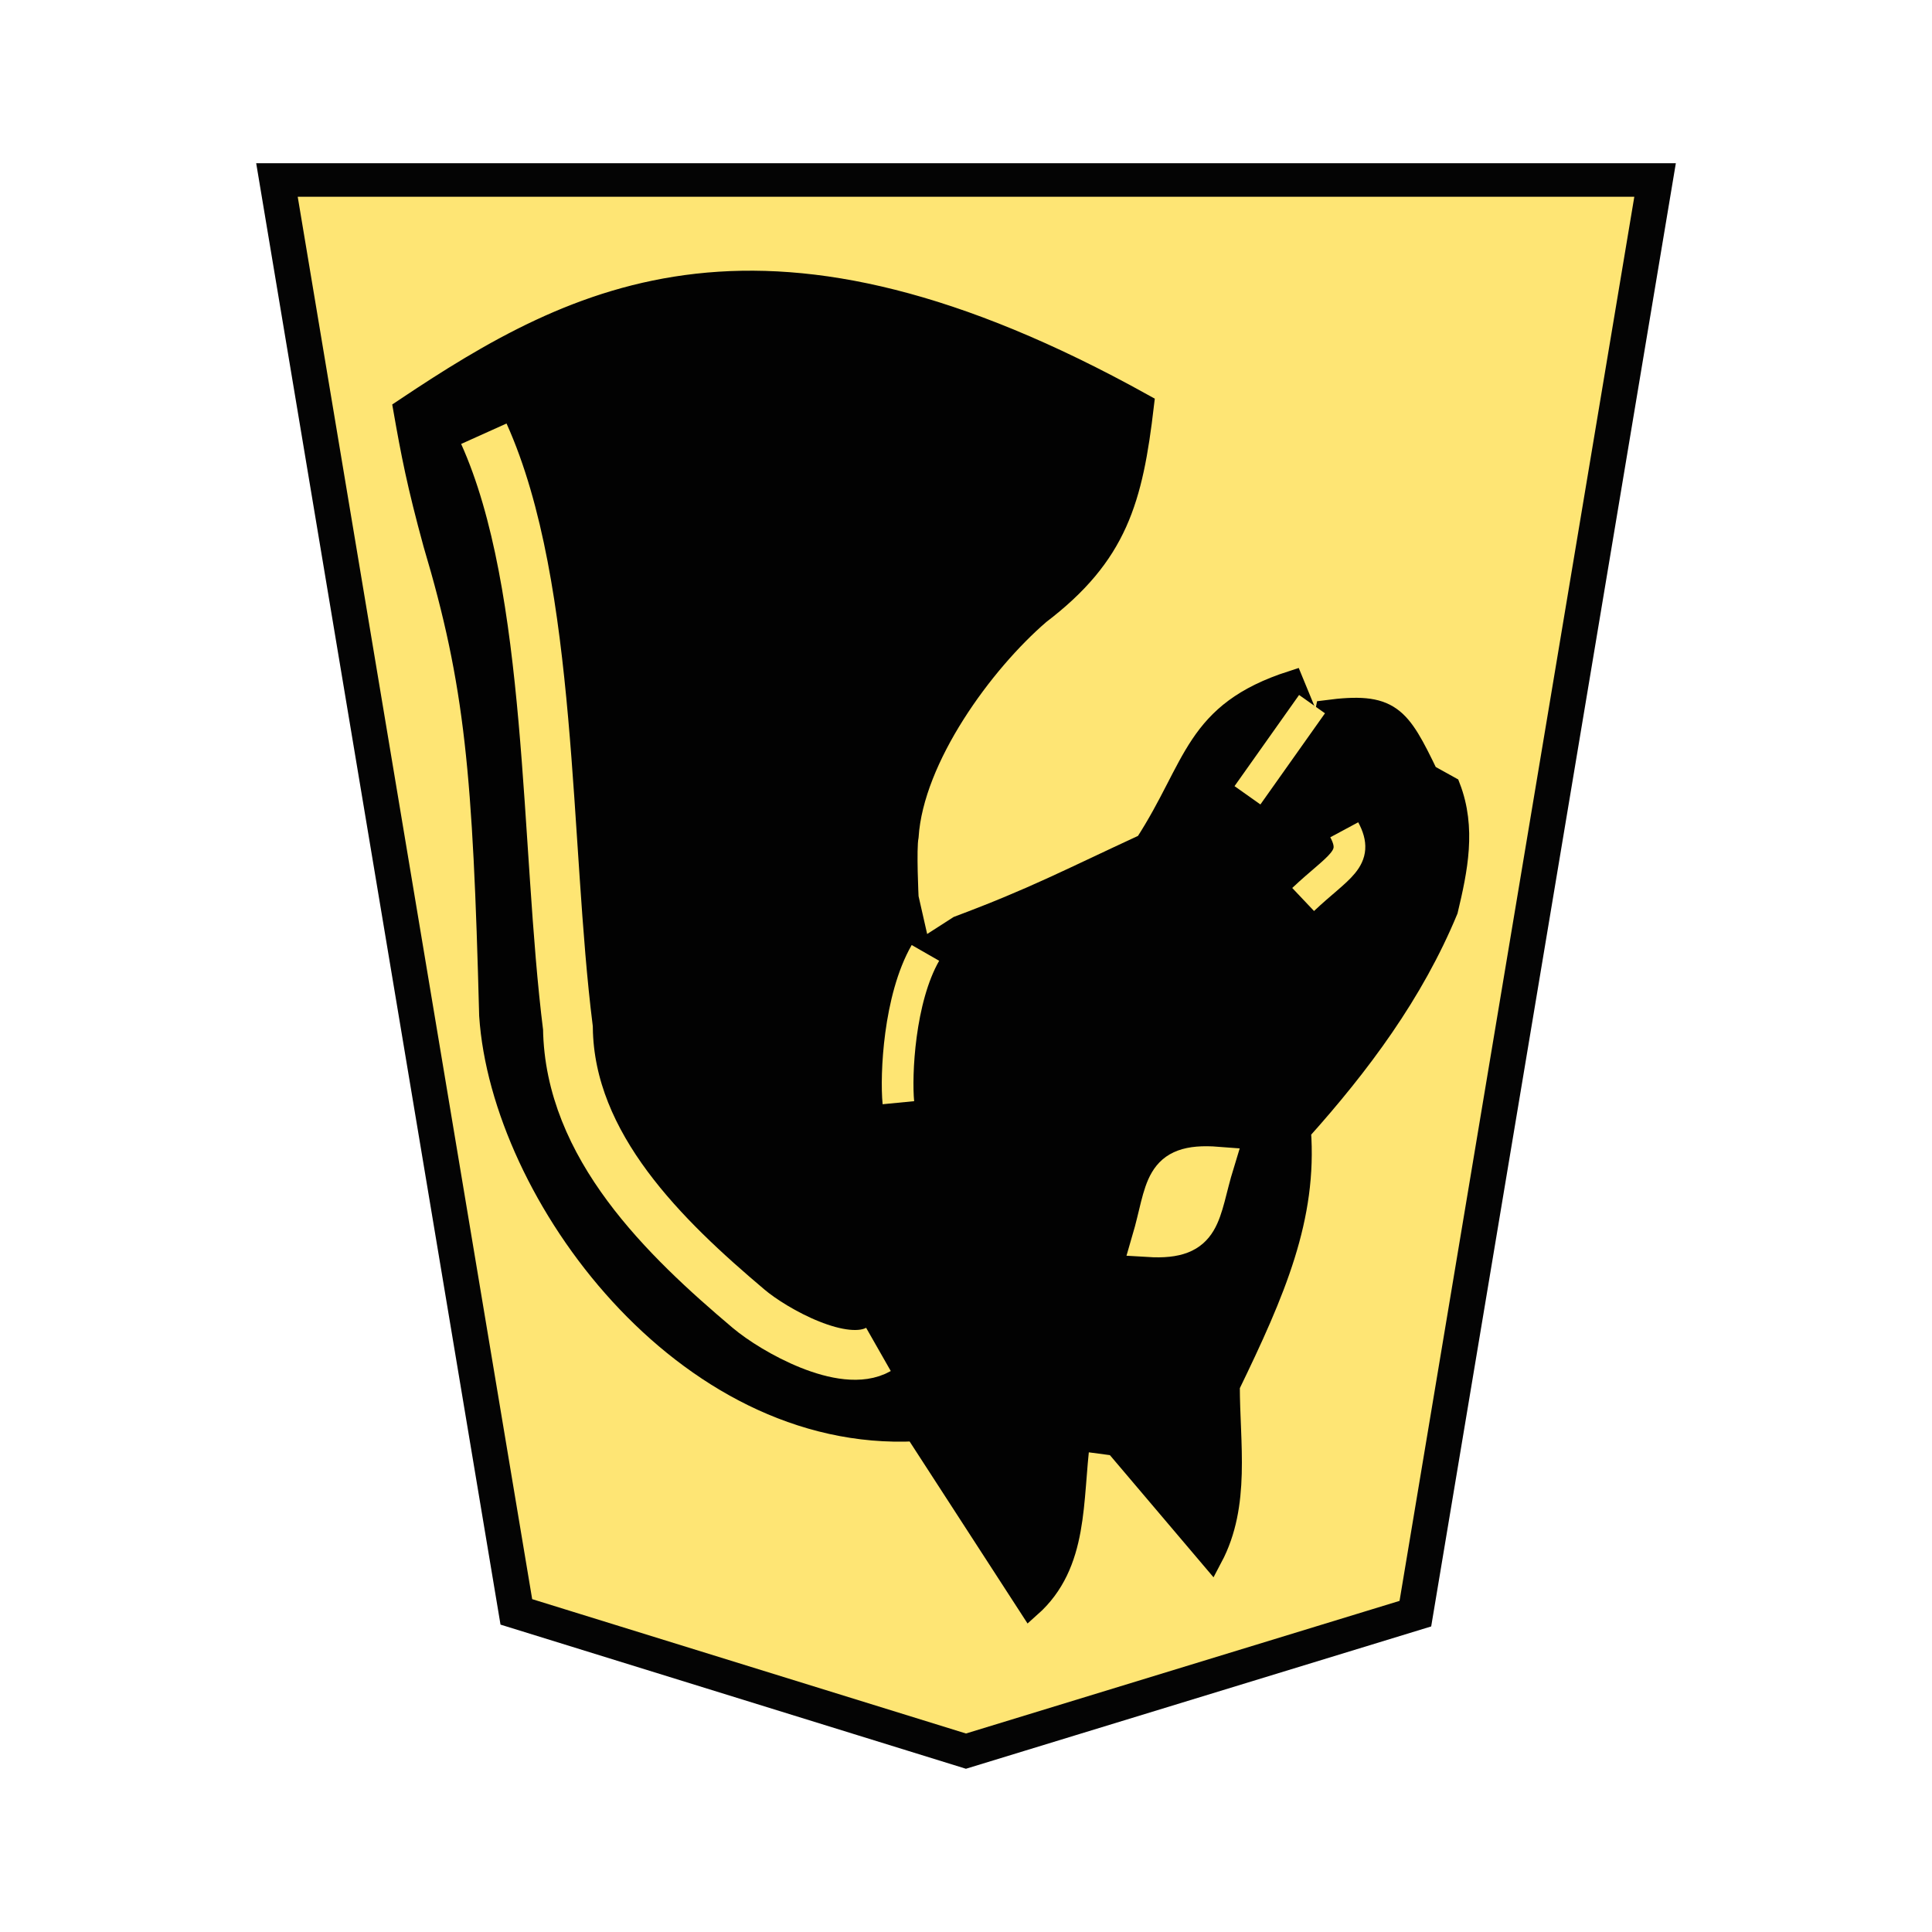
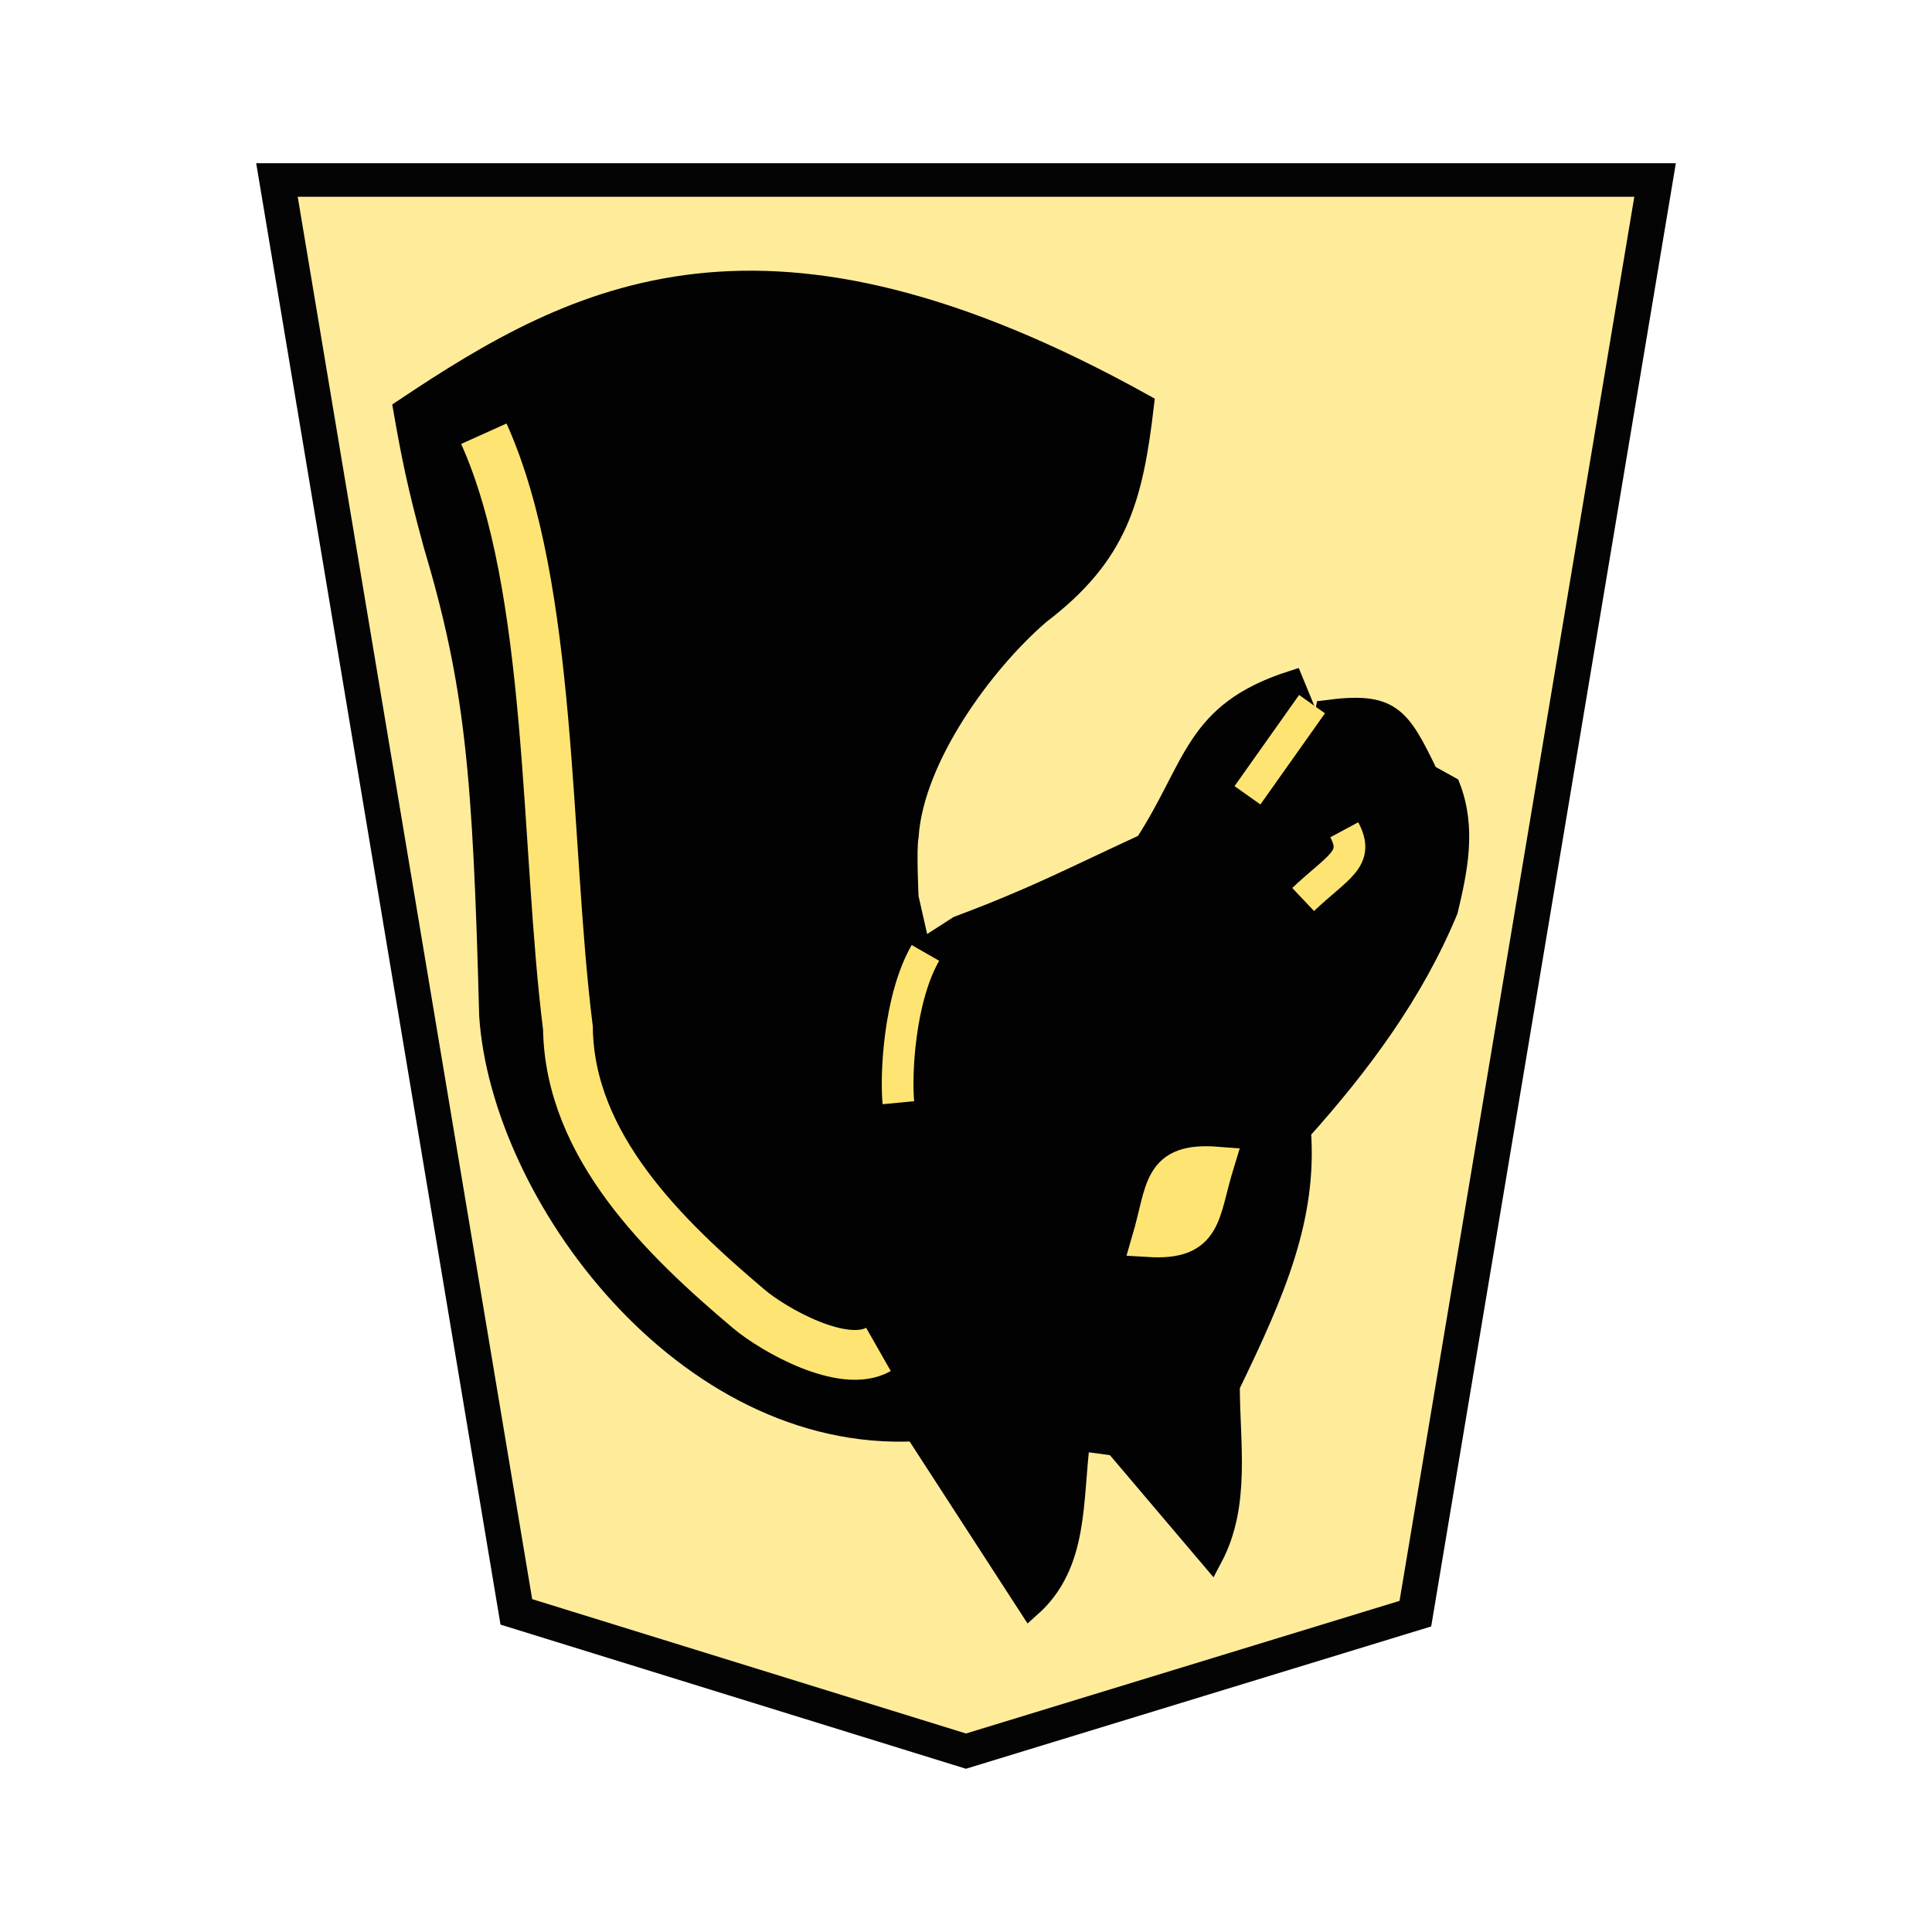
<svg xmlns="http://www.w3.org/2000/svg" width="52.157" height="52.157">
  <g opacity=".99">
-     <path d="M-11.427 7.439l-12.666 4.1-6.756 42.757H7.992L1.245 11.592z" fill="#fee572" stroke="#000" transform="matrix(-.95786 0 0 -.9052 15.132 54.008)" opacity=".99" />
+     <path d="M-11.427 7.439l-12.666 4.1-6.756 42.757H7.992L1.245 11.592z" fill="#feec99" stroke="#000" transform="matrix(-.95786 0 0 -.9052 15.132 54.008)" opacity=".99" />
    <g stroke-width="1.386">
      <path d="M32.702 42.04c.757-1.428.463-3.063.463-4.633 1.248-2.572 2.093-4.549 1.92-6.884 1.621-1.807 3.048-3.73 3.971-5.957.263-1.103.491-2.206.066-3.31l-.595-.33c-.769-1.593-.995-1.946-2.714-1.721l-.331 1.654-.464.795.331-2.119-.463-1.125c-2.633.848-2.573 2.265-3.955 4.396-2.09.966-2.997 1.455-5.047 2.223l-.927.596-1.39 2.317 1.258-2.25-.331-1.457s-.066-1.324 0-1.655c.14-2.133 2.03-4.71 3.559-6.025 2.091-1.593 2.495-3.073 2.795-5.625-10.21-5.666-15.22-3.012-19.924.133.206 1.17.365 2.004.806 3.616 1.13 3.79 1.34 6.186 1.511 12.733.316 4.8 5.23 11.51 11.478 11.192l3.084 4.76c1.299-1.155 1.109-2.871 1.324-4.5l.993.132z" stroke="#000" stroke-width=".611" />
      <path d="M24.983 25.725c-.712 1.242-.802 3.3-.73 4.044" fill="none" stroke="#fee572" stroke-width=".855" />
      <path d="M31.012 33.478c1.564.096 1.434-.706 1.85-2.063-1.593-.124-1.444.677-1.85 2.063z" fill="#fee572" stroke="#fee572" stroke-width=".916" />
      <path d="M23.715 36.429c-.944.538-2.82-.519-3.503-1.096-2.265-1.913-4.839-4.392-4.88-7.582-.623-4.956-.39-11.869-2.27-16.042" fill="none" stroke="#fee572" stroke-width="1.344" />
    </g>
-     <path d="M35.42 19.009l-1.743 2.461" fill="none" stroke="#fee572" stroke-width=".856" />
-     <path d="M36.29 22.401c.425.791-.161.984-1.11 1.882" fill="none" stroke="#fee572" stroke-width=".856" />
+     <path d="M35.42 19.009l-1.743 2.461M36.29 22.401c.425.791-.161.984-1.11 1.882" fill="none" stroke="#fee572" stroke-width=".856" />
  </g>
</svg>
